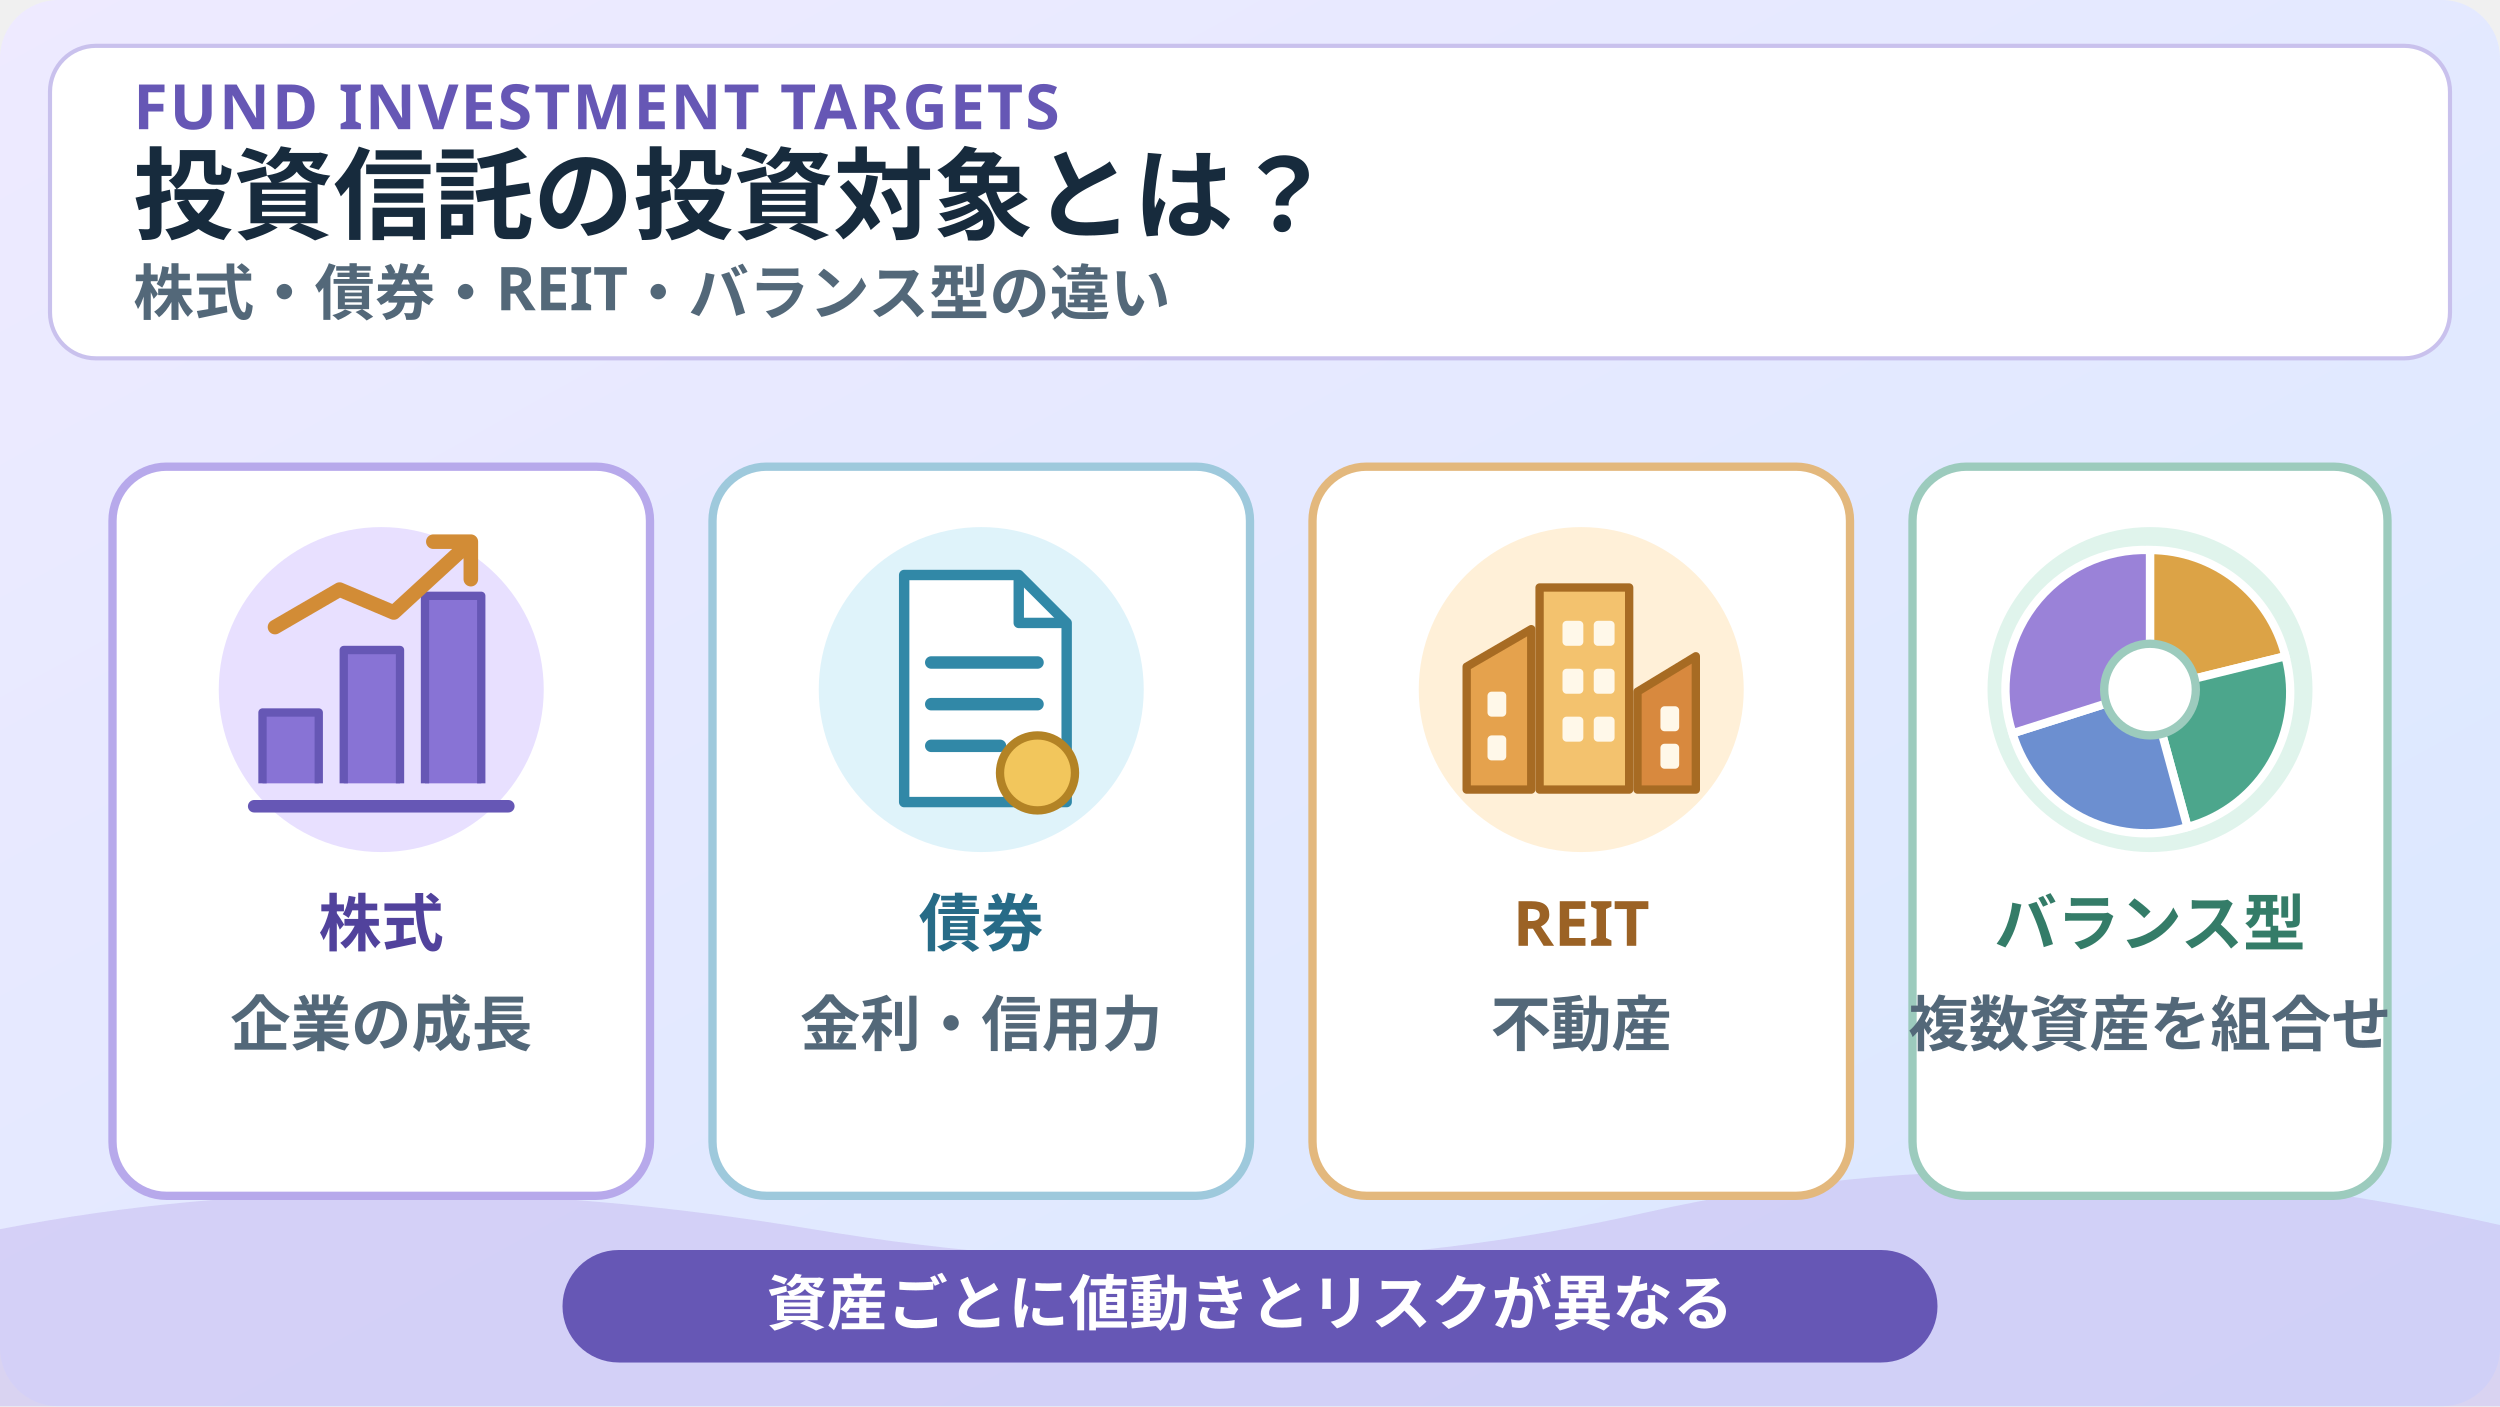
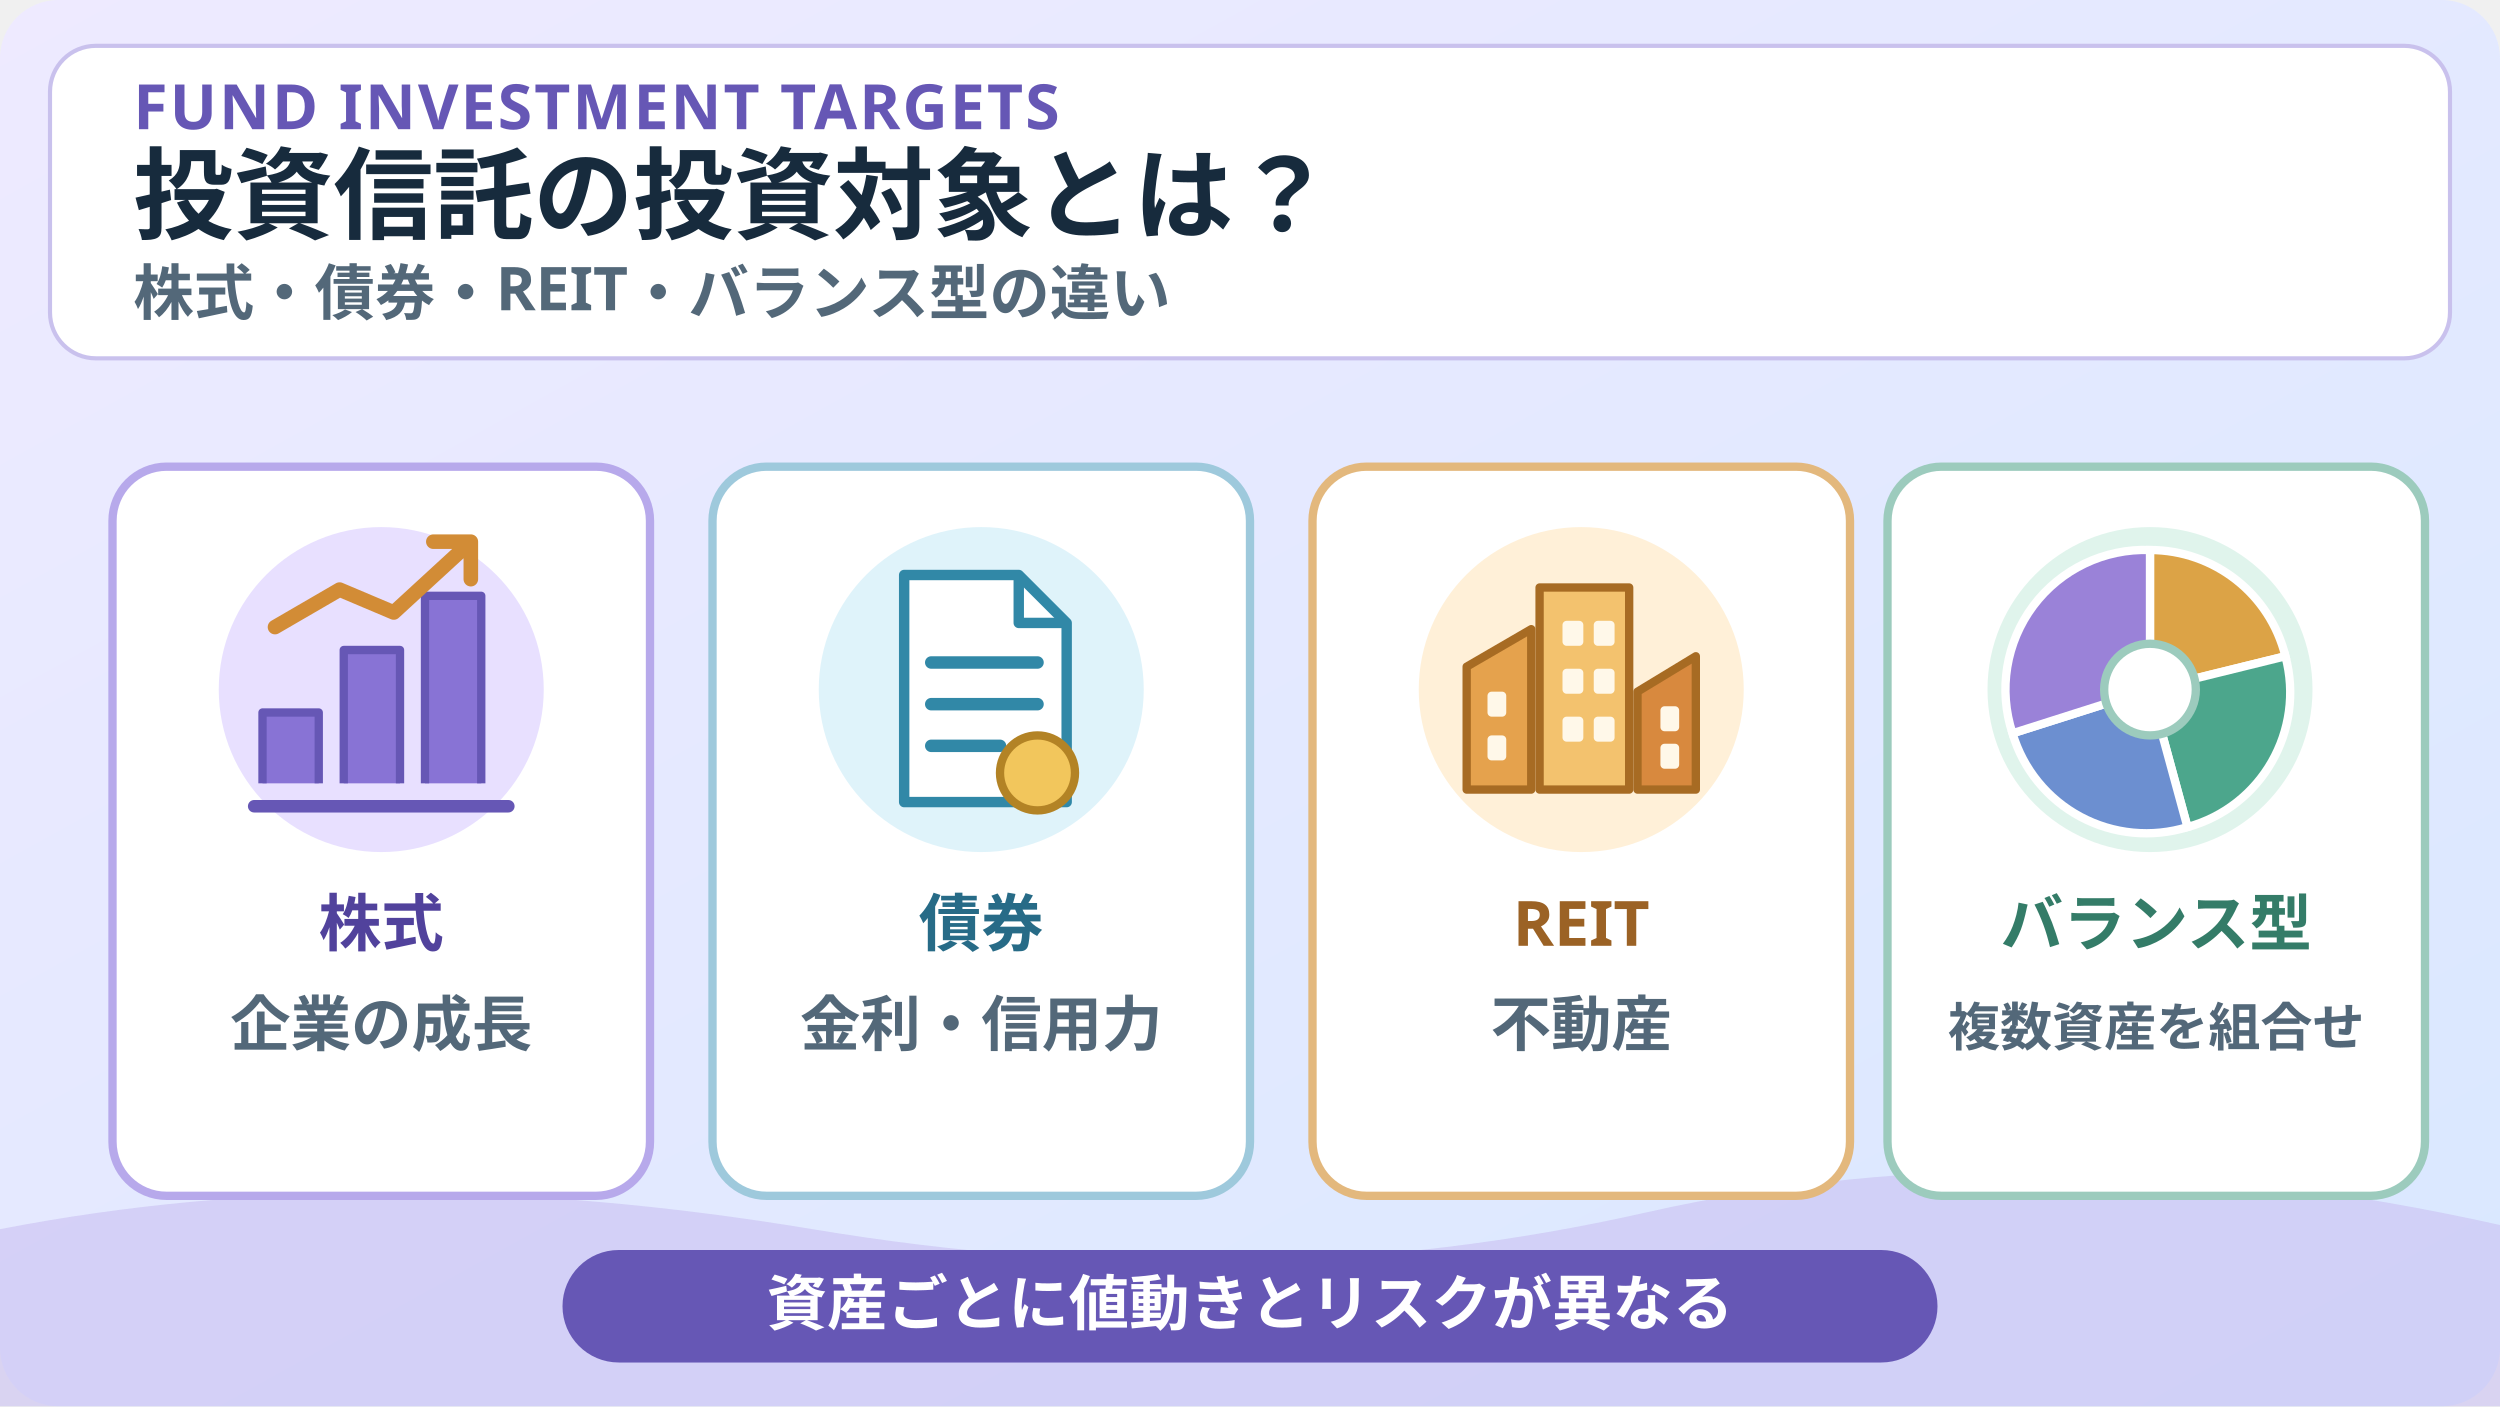
<svg xmlns="http://www.w3.org/2000/svg" width="1200" height="675" viewBox="0 0 1200 675" role="img" aria-labelledby="title desc">
  <defs>
    <linearGradient id="bg" x1="0" y1="0" x2="1" y2="1">
      <stop stop-color="#eeeaff" />
      <stop offset="1" stop-color="#d9e8ff" />
    </linearGradient>
    <linearGradient id="tile" x1="0" y1="0" x2="0" y2="1">
      <stop stop-color="#fff" />
      <stop offset="1" stop-color="#f9f8ff" />
    </linearGradient>
  </defs>
  <rect width="1200" height="675" rx="28" fill="url(#bg)" />
  <rect x="24" y="22" width="1152" height="150" rx="22" fill="#fff" stroke="#c9c1ed" stroke-width="2" />
  <text x="64" y="62" font-family="sans-serif" font-size="30" font-weight="800" letter-spacing="1" fill="#6657b5">FUND INVESTMENT TARGETS</text>
  <text x="64" y="111" font-family="sans-serif" font-size="48" font-weight="800" fill="#172b3d">投資信託の投資対象とは？</text>
  <text x="64" y="151" font-family="sans-serif" font-size="29" font-weight="650" fill="#536879">株式・債券・REIT・バランス型の違い</text>
  <path d="M0 590Q180 555 390 590T790 582T1200 588V675H0Z" fill="#c9c0f1" opacity=".6" />
  <g>
    <rect x="54" y="224" width="258" height="350" rx="26" fill="#fff" stroke="#b7a9eb" stroke-width="4" />
    <circle cx="183" cy="331" r="78" fill="#e8e0ff" />
    <path d="M126 376V342H153V376M165 376V312H192V376M204 376V286H231V376" fill="#8873d5" stroke="#6657b5" stroke-width="4" stroke-linejoin="round" />
    <path d="M122 387H244" stroke="#6657b5" stroke-width="6" stroke-linecap="round" />
    <path d="M132 301L163 283L189 294L226 260M208 260H226V278" fill="none" stroke="#d28c36" stroke-width="7" stroke-linecap="round" stroke-linejoin="round" />
    <text x="183" y="454" text-anchor="middle" font-family="sans-serif" font-size="30" font-weight="800" fill="#51429c">株式</text>
    <text x="183" y="502" text-anchor="middle" font-family="sans-serif" font-size="29" font-weight="650" fill="#536879">企業の成長</text>
    <rect x="342" y="224" width="258" height="350" rx="26" fill="#fff" stroke="#9ec9dc" stroke-width="4" />
    <circle cx="471" cy="331" r="78" fill="#dff3fa" />
    <path d="M434 276H489L512 299V385H434Z" fill="#fff" stroke="#3188a7" stroke-width="5" stroke-linejoin="round" />
    <path d="M489 276V299H512" fill="none" stroke="#3188a7" stroke-width="5" stroke-linejoin="round" />
    <path d="M447 318H498M447 338H498M447 358H480" stroke="#3188a7" stroke-width="6" stroke-linecap="round" />
    <circle cx="498" cy="371" r="18" fill="#f2c65c" stroke="#b38325" stroke-width="4" />
    <text x="471" y="454" text-anchor="middle" font-family="sans-serif" font-size="30" font-weight="800" fill="#276b87">債券</text>
    <text x="471" y="502" text-anchor="middle" font-family="sans-serif" font-size="29" font-weight="650" fill="#536879">金利・信用力</text>
    <rect x="630" y="224" width="258" height="350" rx="26" fill="#fff" stroke="#e3b87d" stroke-width="4" />
    <circle cx="759" cy="331" r="78" fill="#fff0d8" />
    <path d="M704 379V320L735 302V379Z" fill="#e5a24d" stroke="#a76b23" stroke-width="4" stroke-linejoin="round" />
    <path d="M739 379V282H782V379Z" fill="#f3c26e" stroke="#a76b23" stroke-width="4" stroke-linejoin="round" />
    <path d="M786 379V332L814 315V379Z" fill="#d8893e" stroke="#a76b23" stroke-width="4" stroke-linejoin="round" />
    <g fill="#fff8e9">
      <rect x="714" y="332" width="9" height="12" rx="2" />
      <rect x="714" y="353" width="9" height="12" rx="2" />
      <rect x="750" y="298" width="10" height="12" rx="2" />
      <rect x="765" y="298" width="10" height="12" rx="2" />
      <rect x="750" y="321" width="10" height="12" rx="2" />
      <rect x="765" y="321" width="10" height="12" rx="2" />
      <rect x="750" y="344" width="10" height="12" rx="2" />
      <rect x="765" y="344" width="10" height="12" rx="2" />
      <rect x="797" y="339" width="9" height="12" rx="2" />
      <rect x="797" y="357" width="9" height="12" rx="2" />
    </g>
    <text x="759" y="454" text-anchor="middle" font-family="sans-serif" font-size="30" font-weight="800" fill="#9b6225">REIT</text>
    <text x="759" y="502" text-anchor="middle" font-family="sans-serif" font-size="29" font-weight="650" fill="#536879">不動産</text>
-     <rect x="918" y="224" width="228" height="350" rx="26" fill="#fff" stroke="#9ccbbd" stroke-width="4" />
+     <rect x="906" y="224" width="258" height="350" rx="26" fill="#fff" stroke="#9ccbbd" stroke-width="4" />
    <circle cx="1032" cy="331" r="78" fill="#e0f4ec" />
    <path d="M1032 331V264A67 67 0 0 1 1097 315Z" fill="#dca346" stroke="#fff" stroke-width="4" />
    <path d="M1032 331L1097 315A67 67 0 0 1 1050 397Z" fill="#4ca68c" stroke="#fff" stroke-width="4" />
    <path d="M1032 331L1050 397A67 67 0 0 1 966 352Z" fill="#6c8fd0" stroke="#fff" stroke-width="4" />
    <path d="M1032 331L966 352A67 67 0 0 1 1032 264Z" fill="#9a82d8" stroke="#fff" stroke-width="4" />
    <circle cx="1032" cy="331" r="22" fill="#fff" stroke="#9ccbbd" stroke-width="4" />
-     <text x="1032" y="454" text-anchor="middle" font-family="sans-serif" font-size="30" font-weight="800" fill="#347c68">バランス型</text>
-     <text x="1032" y="502" text-anchor="middle" font-family="sans-serif" font-size="29" font-weight="650" fill="#536879">複数資産を組合せ</text>
+     <text x="1035" y="454" text-anchor="middle" font-family="sans-serif" font-size="30" font-weight="800" fill="#347c68">バランス型</text>
+     <text x="1035" y="502" text-anchor="middle" font-family="sans-serif" font-size="25" font-weight="650" fill="#536879">複数資産を組合せ</text>
  </g>
  <rect x="270" y="600" width="660" height="54" rx="27" fill="#6657b5" />
  <text x="600" y="636" text-anchor="middle" font-family="sans-serif" font-size="29" font-weight="800" fill="#fff">資産ごとに値動きとリスクが異なる</text>
</svg>
